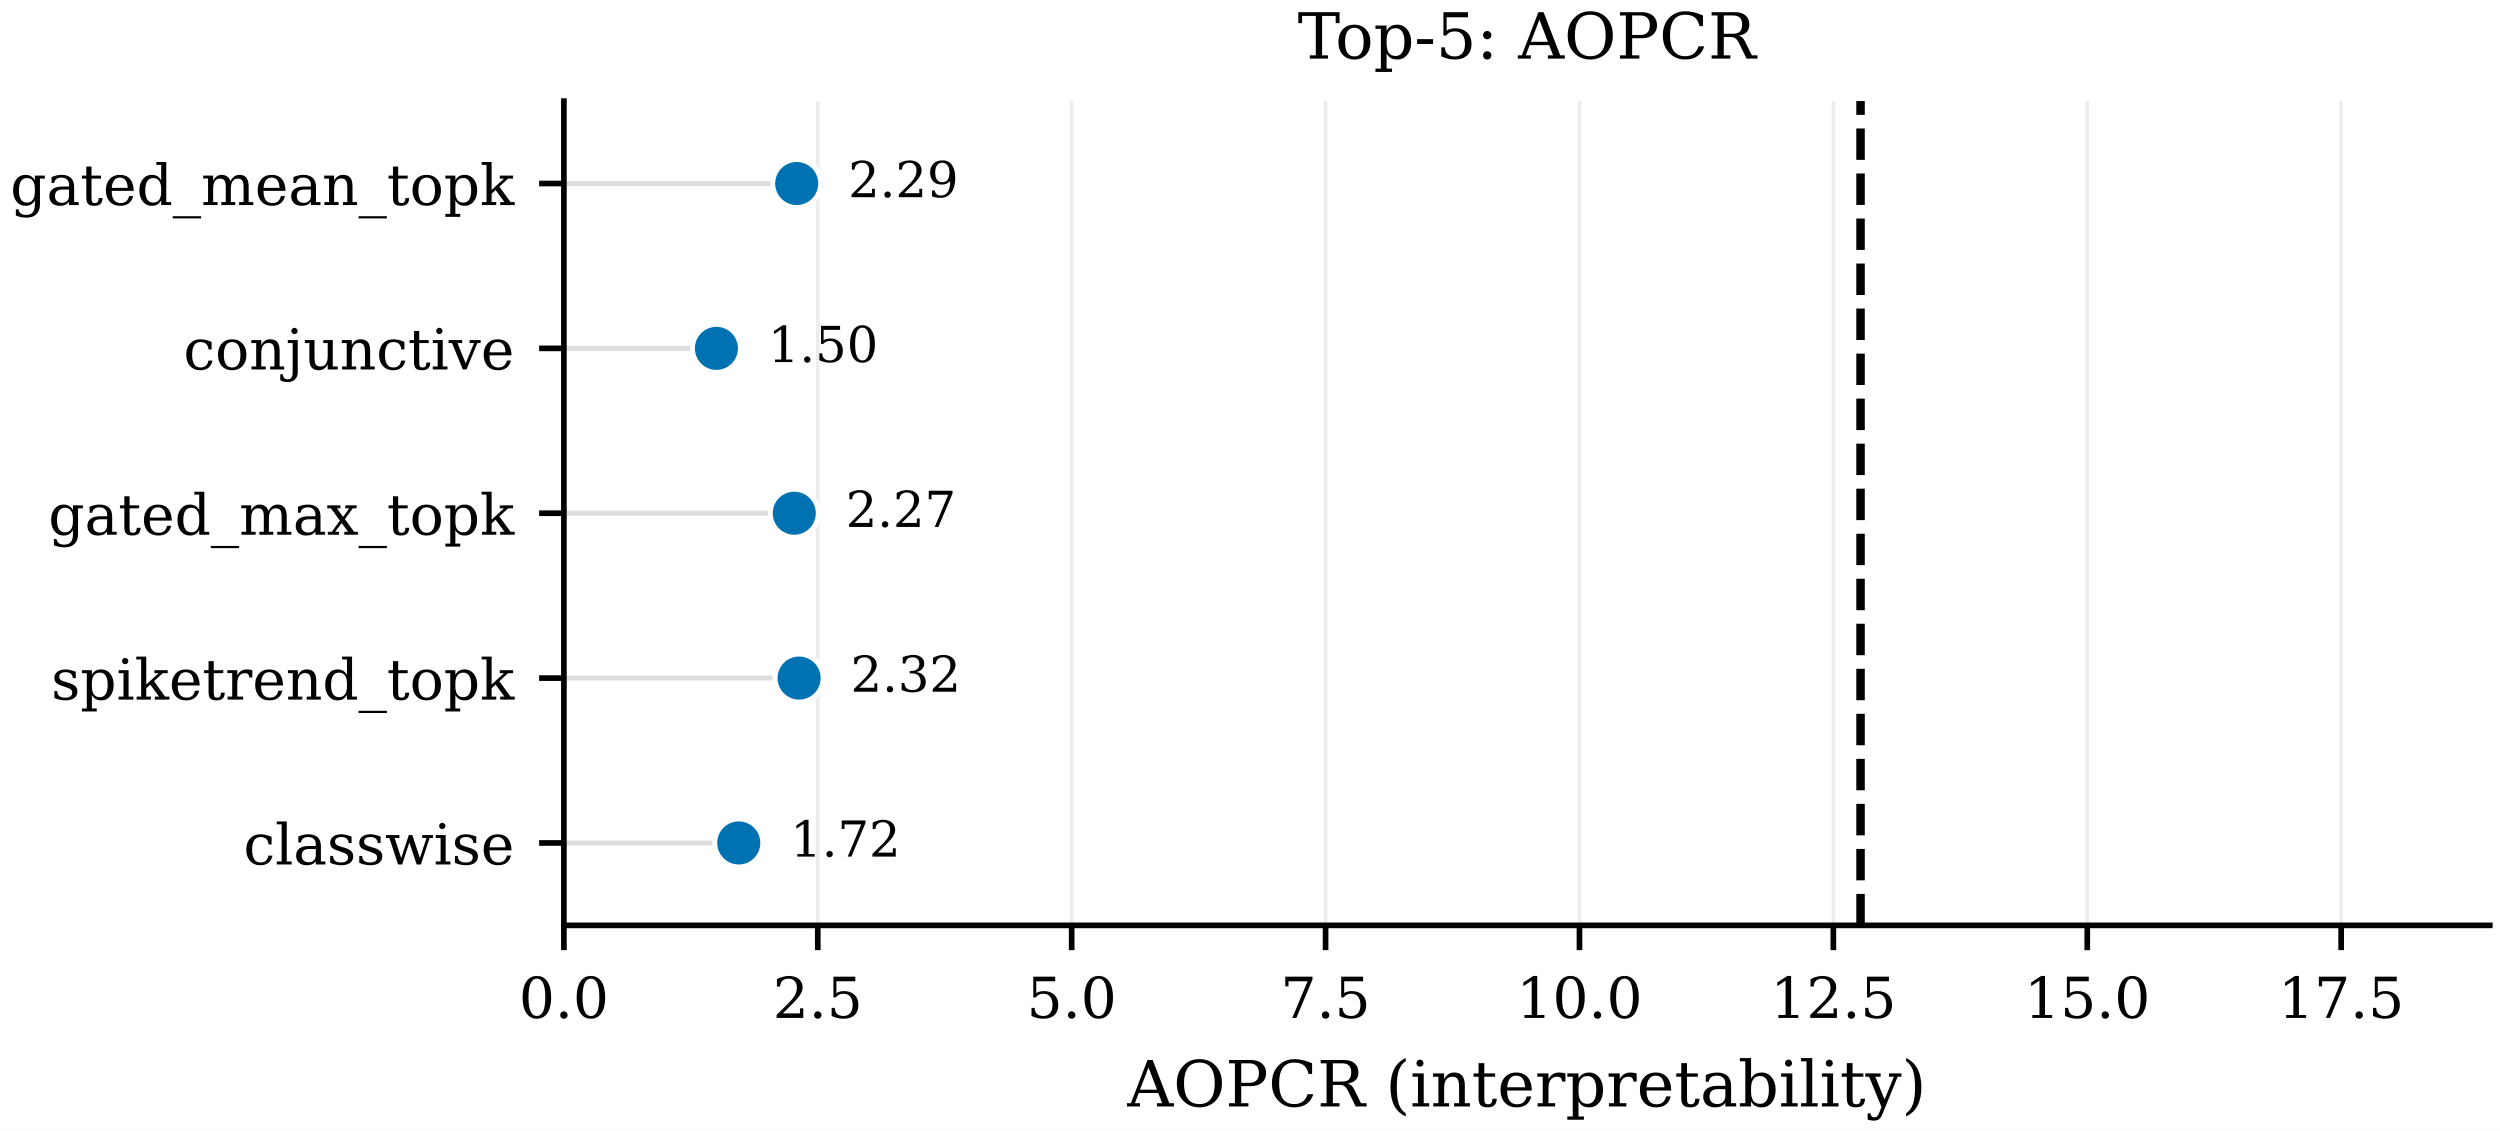
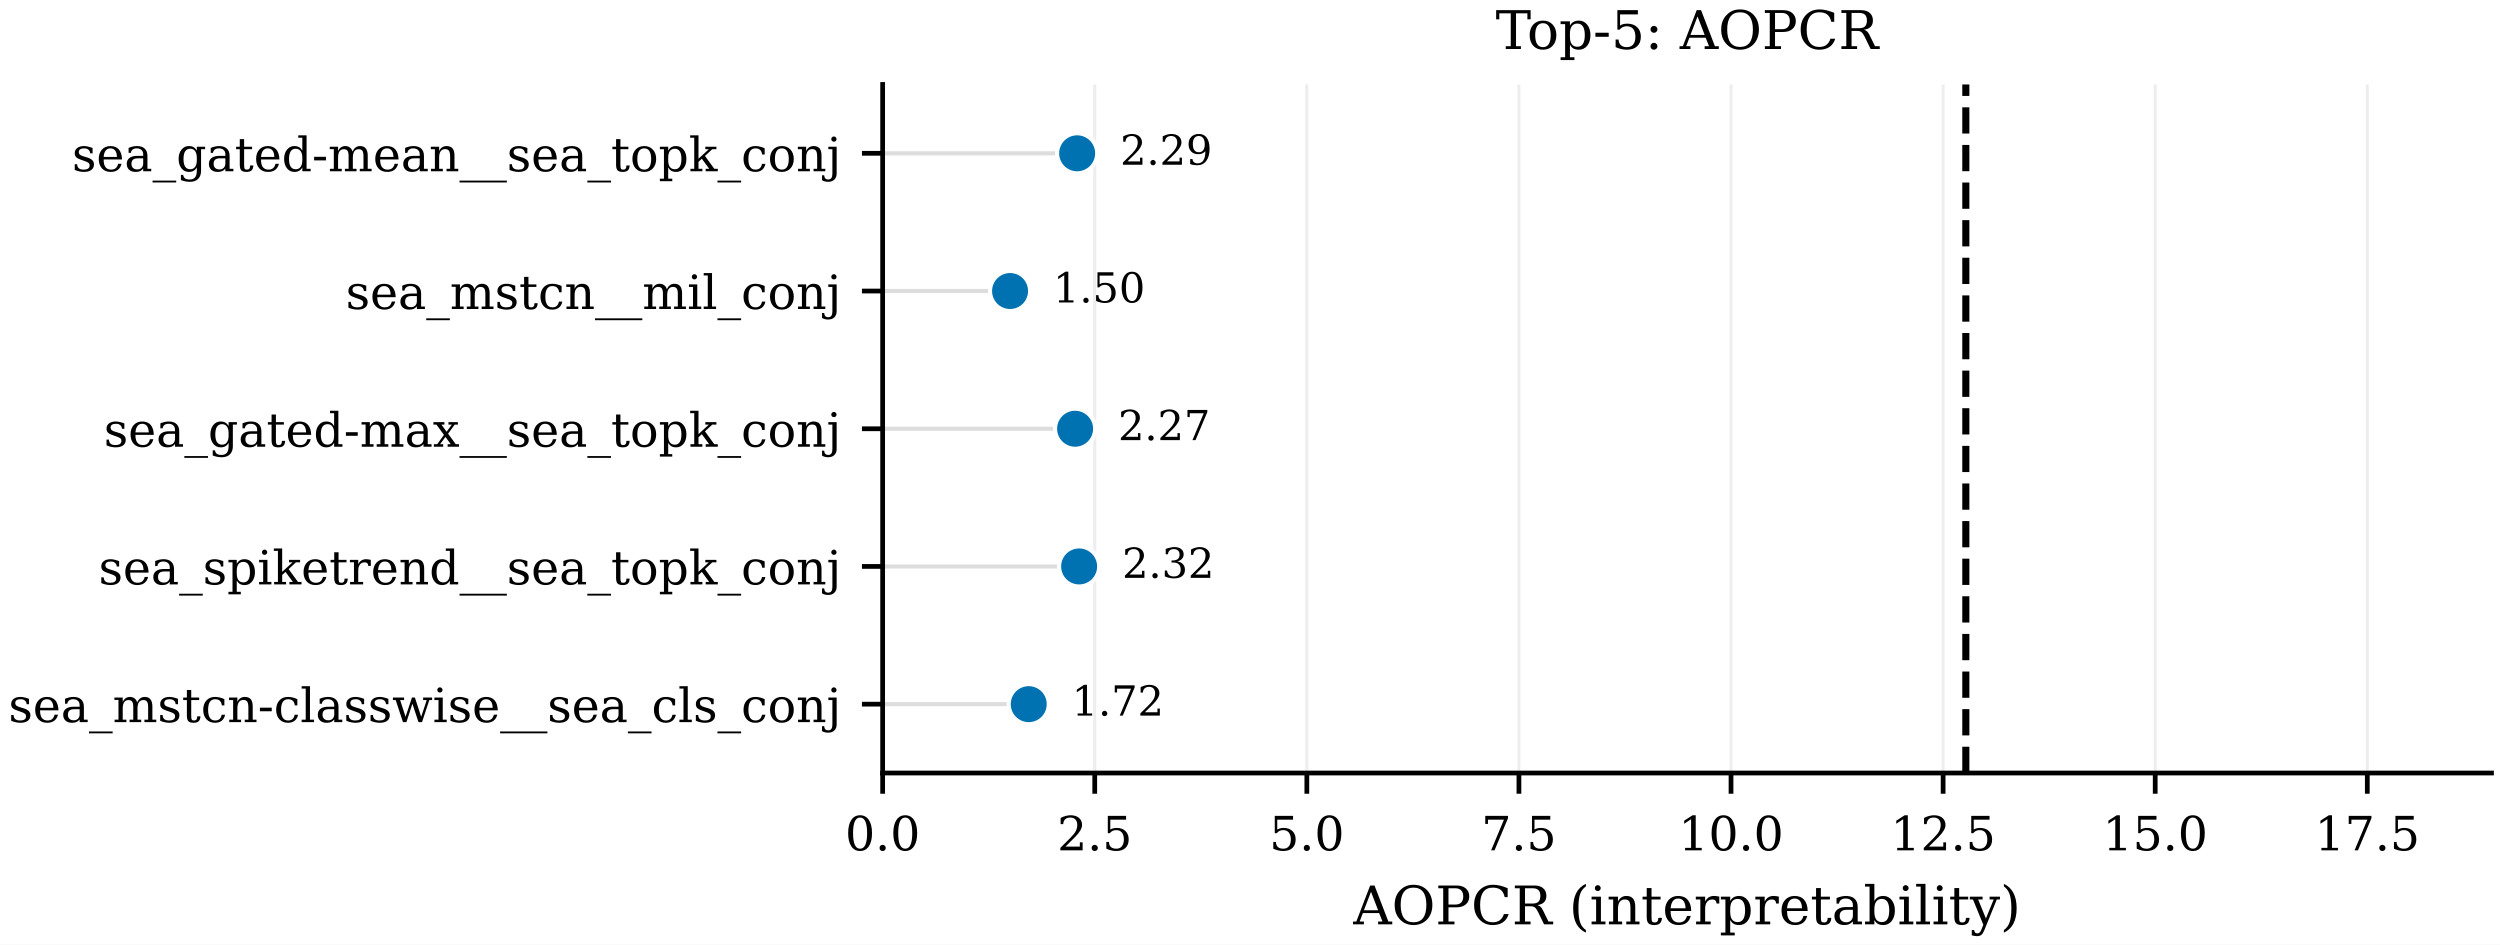
- <svg xmlns="http://www.w3.org/2000/svg" xmlns:xlink="http://www.w3.org/1999/xlink" width="353.111pt" height="159.723pt" viewBox="0 0 353.111 159.723" version="1.1">
+ <svg xmlns="http://www.w3.org/2000/svg" xmlns:xlink="http://www.w3.org/1999/xlink" width="422.705pt" height="159.723pt" viewBox="0 0 422.705 159.723" version="1.1">
  <defs>
    <style type="text/css">*{stroke-linejoin: round; stroke-linecap: butt}</style>
  </defs>
  <g id="figure_1">
    <g id="patch_1">
-       <path d="M 0 159.723  L 353.111 159.723  L 353.111 0  L 0 0  z " style="fill: #ffffff" />
+       <path d="M 0 159.723  L 422.705 159.723  L 422.705 0  L 0 0  z " style="fill: #ffffff" />
    </g>
    <g id="axes_1">
      <g id="patch_2">
-         <path d="M 79.646 130.703  L 351.671 130.703  L 351.671 14.279  L 79.646 14.279  z " style="fill: #ffffff" />
+         <path d="M 149.24 130.703  L 421.265 130.703  L 421.265 14.279  L 149.24 14.279  z " style="fill: #ffffff" />
      </g>
      <g id="matplotlib.axis_1">
        <g id="xtick_1">
          <g id="line2d_1">
-             <path d="M 79.646 130.703  L 79.646 14.279  " clip-path="url(#pf21ca37a6d)" style="fill: none; stroke: #cccccc; stroke-opacity: 0.35; stroke-width: 0.5; stroke-linecap: square" />
+             <path d="M 149.24 130.703  L 149.24 14.279  " clip-path="url(#p22f66ed420)" style="fill: none; stroke: #cccccc; stroke-opacity: 0.35; stroke-width: 0.5; stroke-linecap: square" />
          </g>
          <g id="line2d_2">
            <defs>
-               <path id="mb8760e7de3" d="M 0 0  L 0 3.5  " style="stroke: #000000; stroke-width: 0.8" />
+               <path id="m9f51f48ee0" d="M 0 0  L 0 3.5  " style="stroke: #000000; stroke-width: 0.8" />
            </defs>
            <g>
-               <use xlink:href="#mb8760e7de3" x="79.646" y="130.703" style="stroke: #000000; stroke-width: 0.8" />
+               <use xlink:href="#m9f51f48ee0" x="149.24" y="130.703" style="stroke: #000000; stroke-width: 0.8" />
            </g>
          </g>
          <g id="text_1">
-             <text style="font: 8px 'DejaVu Serif', 'Times New Roman', 'Times', 'Computer Modern Roman', serif; text-anchor: middle" x="79.646" y="143.781" transform="rotate(-0 79.64625 143.7813)">0.0</text>
+             <text style="font: 8px 'DejaVu Serif', 'Times New Roman', 'Times', 'Computer Modern Roman', serif; text-anchor: middle" x="149.24" y="143.781" transform="rotate(-0 149.24 143.7813)">0.0</text>
          </g>
        </g>
        <g id="xtick_2">
          <g id="line2d_3">
-             <path d="M 115.507 130.703  L 115.507 14.279  " clip-path="url(#pf21ca37a6d)" style="fill: none; stroke: #cccccc; stroke-opacity: 0.35; stroke-width: 0.5; stroke-linecap: square" />
+             <path d="M 185.101 130.703  L 185.101 14.279  " clip-path="url(#p22f66ed420)" style="fill: none; stroke: #cccccc; stroke-opacity: 0.35; stroke-width: 0.5; stroke-linecap: square" />
          </g>
          <g id="line2d_4">
            <g>
-               <use xlink:href="#mb8760e7de3" x="115.507" y="130.703" style="stroke: #000000; stroke-width: 0.8" />
+               <use xlink:href="#m9f51f48ee0" x="185.101" y="130.703" style="stroke: #000000; stroke-width: 0.8" />
            </g>
          </g>
          <g id="text_2">
-             <text style="font: 8px 'DejaVu Serif', 'Times New Roman', 'Times', 'Computer Modern Roman', serif; text-anchor: middle" x="115.507" y="143.781" transform="rotate(-0 115.5075 143.7813)">2.5</text>
+             <text style="font: 8px 'DejaVu Serif', 'Times New Roman', 'Times', 'Computer Modern Roman', serif; text-anchor: middle" x="185.101" y="143.781" transform="rotate(-0 185.1012 143.7813)">2.5</text>
          </g>
        </g>
        <g id="xtick_3">
          <g id="line2d_5">
-             <path d="M 151.369 130.703  L 151.369 14.279  " clip-path="url(#pf21ca37a6d)" style="fill: none; stroke: #cccccc; stroke-opacity: 0.35; stroke-width: 0.5; stroke-linecap: square" />
+             <path d="M 220.962 130.703  L 220.962 14.279  " clip-path="url(#p22f66ed420)" style="fill: none; stroke: #cccccc; stroke-opacity: 0.35; stroke-width: 0.5; stroke-linecap: square" />
          </g>
          <g id="line2d_6">
            <g>
-               <use xlink:href="#mb8760e7de3" x="151.369" y="130.703" style="stroke: #000000; stroke-width: 0.8" />
+               <use xlink:href="#m9f51f48ee0" x="220.962" y="130.703" style="stroke: #000000; stroke-width: 0.8" />
            </g>
          </g>
          <g id="text_3">
-             <text style="font: 8px 'DejaVu Serif', 'Times New Roman', 'Times', 'Computer Modern Roman', serif; text-anchor: middle" x="151.369" y="143.781" transform="rotate(-0 151.3687 143.7813)">5.0</text>
+             <text style="font: 8px 'DejaVu Serif', 'Times New Roman', 'Times', 'Computer Modern Roman', serif; text-anchor: middle" x="220.962" y="143.781" transform="rotate(-0 220.9624 143.7813)">5.0</text>
          </g>
        </g>
        <g id="xtick_4">
          <g id="line2d_7">
-             <path d="M 187.23 130.703  L 187.23 14.279  " clip-path="url(#pf21ca37a6d)" style="fill: none; stroke: #cccccc; stroke-opacity: 0.35; stroke-width: 0.5; stroke-linecap: square" />
+             <path d="M 256.824 130.703  L 256.824 14.279  " clip-path="url(#p22f66ed420)" style="fill: none; stroke: #cccccc; stroke-opacity: 0.35; stroke-width: 0.5; stroke-linecap: square" />
          </g>
          <g id="line2d_8">
            <g>
-               <use xlink:href="#mb8760e7de3" x="187.23" y="130.703" style="stroke: #000000; stroke-width: 0.8" />
+               <use xlink:href="#m9f51f48ee0" x="256.824" y="130.703" style="stroke: #000000; stroke-width: 0.8" />
            </g>
          </g>
          <g id="text_4">
-             <text style="font: 8px 'DejaVu Serif', 'Times New Roman', 'Times', 'Computer Modern Roman', serif; text-anchor: middle" x="187.23" y="143.781" transform="rotate(-0 187.2299 143.7813)">7.5</text>
+             <text style="font: 8px 'DejaVu Serif', 'Times New Roman', 'Times', 'Computer Modern Roman', serif; text-anchor: middle" x="256.824" y="143.781" transform="rotate(-0 256.8236 143.7813)">7.5</text>
          </g>
        </g>
        <g id="xtick_5">
          <g id="line2d_9">
-             <path d="M 223.091 130.703  L 223.091 14.279  " clip-path="url(#pf21ca37a6d)" style="fill: none; stroke: #cccccc; stroke-opacity: 0.35; stroke-width: 0.5; stroke-linecap: square" />
+             <path d="M 292.685 130.703  L 292.685 14.279  " clip-path="url(#p22f66ed420)" style="fill: none; stroke: #cccccc; stroke-opacity: 0.35; stroke-width: 0.5; stroke-linecap: square" />
          </g>
          <g id="line2d_10">
            <g>
-               <use xlink:href="#mb8760e7de3" x="223.091" y="130.703" style="stroke: #000000; stroke-width: 0.8" />
+               <use xlink:href="#m9f51f48ee0" x="292.685" y="130.703" style="stroke: #000000; stroke-width: 0.8" />
            </g>
          </g>
          <g id="text_5">
-             <text style="font: 8px 'DejaVu Serif', 'Times New Roman', 'Times', 'Computer Modern Roman', serif; text-anchor: middle" x="223.091" y="143.781" transform="rotate(-0 223.0911 143.7813)">10.0</text>
+             <text style="font: 8px 'DejaVu Serif', 'Times New Roman', 'Times', 'Computer Modern Roman', serif; text-anchor: middle" x="292.685" y="143.781" transform="rotate(-0 292.6848 143.7813)">10.0</text>
          </g>
        </g>
        <g id="xtick_6">
          <g id="line2d_11">
-             <path d="M 258.952 130.703  L 258.952 14.279  " clip-path="url(#pf21ca37a6d)" style="fill: none; stroke: #cccccc; stroke-opacity: 0.35; stroke-width: 0.5; stroke-linecap: square" />
+             <path d="M 328.546 130.703  L 328.546 14.279  " clip-path="url(#p22f66ed420)" style="fill: none; stroke: #cccccc; stroke-opacity: 0.35; stroke-width: 0.5; stroke-linecap: square" />
          </g>
          <g id="line2d_12">
            <g>
-               <use xlink:href="#mb8760e7de3" x="258.952" y="130.703" style="stroke: #000000; stroke-width: 0.8" />
+               <use xlink:href="#m9f51f48ee0" x="328.546" y="130.703" style="stroke: #000000; stroke-width: 0.8" />
            </g>
          </g>
          <g id="text_6">
-             <text style="font: 8px 'DejaVu Serif', 'Times New Roman', 'Times', 'Computer Modern Roman', serif; text-anchor: middle" x="258.952" y="143.781" transform="rotate(-0 258.9523 143.7813)">12.5</text>
+             <text style="font: 8px 'DejaVu Serif', 'Times New Roman', 'Times', 'Computer Modern Roman', serif; text-anchor: middle" x="328.546" y="143.781" transform="rotate(-0 328.5461 143.7813)">12.5</text>
          </g>
        </g>
        <g id="xtick_7">
          <g id="line2d_13">
-             <path d="M 294.814 130.703  L 294.814 14.279  " clip-path="url(#pf21ca37a6d)" style="fill: none; stroke: #cccccc; stroke-opacity: 0.35; stroke-width: 0.5; stroke-linecap: square" />
+             <path d="M 364.407 130.703  L 364.407 14.279  " clip-path="url(#p22f66ed420)" style="fill: none; stroke: #cccccc; stroke-opacity: 0.35; stroke-width: 0.5; stroke-linecap: square" />
          </g>
          <g id="line2d_14">
            <g>
-               <use xlink:href="#mb8760e7de3" x="294.814" y="130.703" style="stroke: #000000; stroke-width: 0.8" />
+               <use xlink:href="#m9f51f48ee0" x="364.407" y="130.703" style="stroke: #000000; stroke-width: 0.8" />
            </g>
          </g>
          <g id="text_7">
-             <text style="font: 8px 'DejaVu Serif', 'Times New Roman', 'Times', 'Computer Modern Roman', serif; text-anchor: middle" x="294.814" y="143.781" transform="rotate(-0 294.8135 143.7813)">15.0</text>
+             <text style="font: 8px 'DejaVu Serif', 'Times New Roman', 'Times', 'Computer Modern Roman', serif; text-anchor: middle" x="364.407" y="143.781" transform="rotate(-0 364.4073 143.7813)">15.0</text>
          </g>
        </g>
        <g id="xtick_8">
          <g id="line2d_15">
-             <path d="M 330.675 130.703  L 330.675 14.279  " clip-path="url(#pf21ca37a6d)" style="fill: none; stroke: #cccccc; stroke-opacity: 0.35; stroke-width: 0.5; stroke-linecap: square" />
+             <path d="M 400.268 130.703  L 400.268 14.279  " clip-path="url(#p22f66ed420)" style="fill: none; stroke: #cccccc; stroke-opacity: 0.35; stroke-width: 0.5; stroke-linecap: square" />
          </g>
          <g id="line2d_16">
            <g>
-               <use xlink:href="#mb8760e7de3" x="330.675" y="130.703" style="stroke: #000000; stroke-width: 0.8" />
+               <use xlink:href="#m9f51f48ee0" x="400.268" y="130.703" style="stroke: #000000; stroke-width: 0.8" />
            </g>
          </g>
          <g id="text_8">
-             <text style="font: 8px 'DejaVu Serif', 'Times New Roman', 'Times', 'Computer Modern Roman', serif; text-anchor: middle" x="330.675" y="143.781" transform="rotate(-0 330.6747 143.7813)">17.5</text>
+             <text style="font: 8px 'DejaVu Serif', 'Times New Roman', 'Times', 'Computer Modern Roman', serif; text-anchor: middle" x="400.268" y="143.781" transform="rotate(-0 400.2685 143.7813)">17.5</text>
          </g>
        </g>
        <g id="text_9">
-           <text style="font: 9px 'DejaVu Serif', 'Times New Roman', 'Times', 'Computer Modern Roman', serif; text-anchor: middle" x="215.659" y="156.284" transform="rotate(-0 215.6587 156.2837)">AOPCR (interpretability)</text>
+           <text style="font: 9px 'DejaVu Serif', 'Times New Roman', 'Times', 'Computer Modern Roman', serif; text-anchor: middle" x="285.252" y="156.284" transform="rotate(-0 285.2525 156.2837)">AOPCR (interpretability)</text>
        </g>
      </g>
      <g id="matplotlib.axis_2">
        <g id="ytick_1">
          <g id="line2d_17">
            <defs>
-               <path id="me1e7e39eaf" d="M 0 0  L -3.5 0  " style="stroke: #000000; stroke-width: 0.8" />
+               <path id="mbeff36cd28" d="M 0 0  L -3.5 0  " style="stroke: #000000; stroke-width: 0.8" />
            </defs>
            <g>
-               <use xlink:href="#me1e7e39eaf" x="79.646" y="25.921" style="stroke: #000000; stroke-width: 0.8" />
+               <use xlink:href="#mbeff36cd28" x="149.24" y="25.921" style="stroke: #000000; stroke-width: 0.8" />
            </g>
          </g>
          <g id="text_10">
-             <text style="font: 8px 'DejaVu Serif', 'Times New Roman', 'Times', 'Computer Modern Roman', serif; text-anchor: end" x="72.646" y="28.96" transform="rotate(-0 72.64625 28.96037)">gated_mean_topk</text>
+             <text style="font: 8px 'DejaVu Serif', 'Times New Roman', 'Times', 'Computer Modern Roman', serif; text-anchor: end" x="142.24" y="28.96" transform="rotate(-0 142.24 28.96037)">sea_gated-mean__sea_topk_conj</text>
          </g>
        </g>
        <g id="ytick_2">
          <g id="line2d_18">
            <g>
-               <use xlink:href="#me1e7e39eaf" x="79.646" y="49.206" style="stroke: #000000; stroke-width: 0.8" />
+               <use xlink:href="#mbeff36cd28" x="149.24" y="49.206" style="stroke: #000000; stroke-width: 0.8" />
            </g>
          </g>
          <g id="text_11">
-             <text style="font: 8px 'DejaVu Serif', 'Times New Roman', 'Times', 'Computer Modern Roman', serif; text-anchor: end" x="72.646" y="52.188" transform="rotate(-0 72.64625 52.18829)">conjunctive</text>
+             <text style="font: 8px 'DejaVu Serif', 'Times New Roman', 'Times', 'Computer Modern Roman', serif; text-anchor: end" x="142.24" y="52.245" transform="rotate(-0 142.24 52.24517)">sea_mstcn__mil_conj</text>
          </g>
        </g>
        <g id="ytick_3">
          <g id="line2d_19">
            <g>
-               <use xlink:href="#me1e7e39eaf" x="79.646" y="72.491" style="stroke: #000000; stroke-width: 0.8" />
+               <use xlink:href="#mbeff36cd28" x="149.24" y="72.491" style="stroke: #000000; stroke-width: 0.8" />
            </g>
          </g>
          <g id="text_12">
-             <text style="font: 8px 'DejaVu Serif', 'Times New Roman', 'Times', 'Computer Modern Roman', serif; text-anchor: end" x="72.646" y="75.53" transform="rotate(-0 72.64625 75.52997)">gated_max_topk</text>
+             <text style="font: 8px 'DejaVu Serif', 'Times New Roman', 'Times', 'Computer Modern Roman', serif; text-anchor: end" x="142.24" y="75.53" transform="rotate(-0 142.24 75.52997)">sea_gated-max__sea_topk_conj</text>
          </g>
        </g>
        <g id="ytick_4">
          <g id="line2d_20">
            <g>
-               <use xlink:href="#me1e7e39eaf" x="79.646" y="95.775" style="stroke: #000000; stroke-width: 0.8" />
+               <use xlink:href="#mbeff36cd28" x="149.24" y="95.775" style="stroke: #000000; stroke-width: 0.8" />
            </g>
          </g>
          <g id="text_13">
-             <text style="font: 8px 'DejaVu Serif', 'Times New Roman', 'Times', 'Computer Modern Roman', serif; text-anchor: end" x="72.646" y="98.815" transform="rotate(-0 72.64625 98.81477)">spiketrend_topk</text>
+             <text style="font: 8px 'DejaVu Serif', 'Times New Roman', 'Times', 'Computer Modern Roman', serif; text-anchor: end" x="142.24" y="98.815" transform="rotate(-0 142.24 98.81477)">sea_spiketrend__sea_topk_conj</text>
          </g>
        </g>
        <g id="ytick_5">
          <g id="line2d_21">
            <g>
-               <use xlink:href="#me1e7e39eaf" x="79.646" y="119.06" style="stroke: #000000; stroke-width: 0.8" />
+               <use xlink:href="#mbeff36cd28" x="149.24" y="119.06" style="stroke: #000000; stroke-width: 0.8" />
            </g>
          </g>
          <g id="text_14">
-             <text style="font: 8px 'DejaVu Serif', 'Times New Roman', 'Times', 'Computer Modern Roman', serif; text-anchor: end" x="72.646" y="122.1" transform="rotate(-0 72.64625 122.0996)">classwise</text>
+             <text style="font: 8px 'DejaVu Serif', 'Times New Roman', 'Times', 'Computer Modern Roman', serif; text-anchor: end" x="142.24" y="122.1" transform="rotate(-0 142.24 122.0996)">sea_mstcn-classwise__sea_cls_conj</text>
          </g>
        </g>
      </g>
      <g id="line2d_22">
-         <path d="M 79.646 25.921  L 112.532 25.921  " clip-path="url(#pf21ca37a6d)" style="fill: none; stroke: #dddddd; stroke-width: 0.7; stroke-linecap: square" />
+         <path d="M 149.24 25.921  L 182.126 25.921  " clip-path="url(#p22f66ed420)" style="fill: none; stroke: #dddddd; stroke-width: 0.7; stroke-linecap: square" />
      </g>
      <g id="line2d_23">
-         <path d="M 79.646 49.206  L 101.19 49.206  " clip-path="url(#pf21ca37a6d)" style="fill: none; stroke: #dddddd; stroke-width: 0.7; stroke-linecap: square" />
+         <path d="M 149.24 49.206  L 170.784 49.206  " clip-path="url(#p22f66ed420)" style="fill: none; stroke: #dddddd; stroke-width: 0.7; stroke-linecap: square" />
      </g>
      <g id="line2d_24">
-         <path d="M 79.646 72.491  L 112.185 72.491  " clip-path="url(#pf21ca37a6d)" style="fill: none; stroke: #dddddd; stroke-width: 0.7; stroke-linecap: square" />
+         <path d="M 149.24 72.491  L 181.779 72.491  " clip-path="url(#p22f66ed420)" style="fill: none; stroke: #dddddd; stroke-width: 0.7; stroke-linecap: square" />
      </g>
      <g id="line2d_25">
-         <path d="M 79.646 95.775  L 112.868 95.775  " clip-path="url(#pf21ca37a6d)" style="fill: none; stroke: #dddddd; stroke-width: 0.7; stroke-linecap: square" />
+         <path d="M 149.24 95.775  L 182.462 95.775  " clip-path="url(#p22f66ed420)" style="fill: none; stroke: #dddddd; stroke-width: 0.7; stroke-linecap: square" />
      </g>
      <g id="line2d_26">
-         <path d="M 79.646 119.06  L 104.346 119.06  " clip-path="url(#pf21ca37a6d)" style="fill: none; stroke: #dddddd; stroke-width: 0.7; stroke-linecap: square" />
+         <path d="M 149.24 119.06  L 173.94 119.06  " clip-path="url(#p22f66ed420)" style="fill: none; stroke: #dddddd; stroke-width: 0.7; stroke-linecap: square" />
      </g>
      <g id="patch_3">
-         <path d="M 79.646 130.703  L 79.646 14.279  " style="fill: none; stroke: #000000; stroke-width: 0.8; stroke-linejoin: miter; stroke-linecap: square" />
+         <path d="M 149.24 130.703  L 149.24 14.279  " style="fill: none; stroke: #000000; stroke-width: 0.8; stroke-linejoin: miter; stroke-linecap: square" />
      </g>
      <g id="patch_4">
-         <path d="M 79.646 130.703  L 351.671 130.703  " style="fill: none; stroke: #000000; stroke-width: 0.8; stroke-linejoin: miter; stroke-linecap: square" />
+         <path d="M 149.24 130.703  L 421.265 130.703  " style="fill: none; stroke: #000000; stroke-width: 0.8; stroke-linejoin: miter; stroke-linecap: square" />
      </g>
      <g id="text_15">
-         <text style="font: 7px 'DejaVu Serif', 'Times New Roman', 'Times', 'Computer Modern Roman', serif; text-anchor: start" x="119.804" y="27.853" transform="rotate(-0 119.8044 27.85256)">2.29</text>
+         <text style="font: 7px 'DejaVu Serif', 'Times New Roman', 'Times', 'Computer Modern Roman', serif; text-anchor: start" x="189.398" y="27.853" transform="rotate(-0 189.3982 27.85256)">2.29</text>
      </g>
      <g id="text_16">
-         <text style="font: 7px 'DejaVu Serif', 'Times New Roman', 'Times', 'Computer Modern Roman', serif; text-anchor: start" x="108.462" y="51.137" transform="rotate(-0 108.4623 51.13736)">1.50</text>
+         <text style="font: 7px 'DejaVu Serif', 'Times New Roman', 'Times', 'Computer Modern Roman', serif; text-anchor: start" x="178.056" y="51.137" transform="rotate(-0 178.056 51.13736)">1.50</text>
      </g>
      <g id="text_17">
-         <text style="font: 7px 'DejaVu Serif', 'Times New Roman', 'Times', 'Computer Modern Roman', serif; text-anchor: start" x="119.457" y="74.422" transform="rotate(-0 119.4573 74.42216)">2.27</text>
+         <text style="font: 7px 'DejaVu Serif', 'Times New Roman', 'Times', 'Computer Modern Roman', serif; text-anchor: start" x="189.051" y="74.422" transform="rotate(-0 189.0511 74.42216)">2.27</text>
      </g>
      <g id="text_18">
-         <text style="font: 7px 'DejaVu Serif', 'Times New Roman', 'Times', 'Computer Modern Roman', serif; text-anchor: start" x="120.14" y="97.707" transform="rotate(-0 120.1401 97.70696)">2.32</text>
+         <text style="font: 7px 'DejaVu Serif', 'Times New Roman', 'Times', 'Computer Modern Roman', serif; text-anchor: start" x="189.734" y="97.707" transform="rotate(-0 189.7339 97.70696)">2.32</text>
      </g>
      <g id="text_19">
-         <text style="font: 7px 'DejaVu Serif', 'Times New Roman', 'Times', 'Computer Modern Roman', serif; text-anchor: start" x="111.618" y="120.992" transform="rotate(-0 111.618 120.9918)">1.72</text>
+         <text style="font: 7px 'DejaVu Serif', 'Times New Roman', 'Times', 'Computer Modern Roman', serif; text-anchor: start" x="181.212" y="120.992" transform="rotate(-0 181.2118 120.9918)">1.72</text>
      </g>
      <g id="line2d_27">
-         <path d="M 262.791 130.703  L 262.791 14.279  " clip-path="url(#pf21ca37a6d)" style="fill: none; stroke-dasharray: 4.44,1.92; stroke-dashoffset: 0; stroke: #000000; stroke-width: 1.2" />
+         <path d="M 332.385 130.703  L 332.385 14.279  " clip-path="url(#p22f66ed420)" style="fill: none; stroke-dasharray: 4.44,1.92; stroke-dashoffset: 0; stroke: #000000; stroke-width: 1.2" />
      </g>
      <g id="text_20">
-         <text style="font: 9px 'DejaVu Serif', 'Times New Roman', 'Times', 'Computer Modern Roman', serif; text-anchor: middle" x="215.659" y="8.279" transform="rotate(-0 215.6587 8.278594)">Top-5: AOPCR</text>
+         <text style="font: 9px 'DejaVu Serif', 'Times New Roman', 'Times', 'Computer Modern Roman', serif; text-anchor: middle" x="285.252" y="8.279" transform="rotate(-0 285.2525 8.278594)">Top-5: AOPCR</text>
      </g>
      <g id="PathCollection_1">
        <defs>
-           <path id="C0_0_0650538528" d="M 0 3.391  C 0.899 3.391 1.762 3.034 2.398 2.398  C 3.034 1.762 3.391 0.899 3.391 -0  C 3.391 -0.899 3.034 -1.762 2.398 -2.398  C 1.762 -3.034 0.899 -3.391 0 -3.391  C -0.899 -3.391 -1.762 -3.034 -2.398 -2.398  C -3.034 -1.762 -3.391 -0.899 -3.391 0  C -3.391 0.899 -3.034 1.762 -2.398 2.398  C -1.762 3.034 -0.899 3.391 0 3.391  z " />
+           <path id="C0_0_16d9d7fbd9" d="M 0 3.391  C 0.899 3.391 1.762 3.034 2.398 2.398  C 3.034 1.762 3.391 0.899 3.391 -0  C 3.391 -0.899 3.034 -1.762 2.398 -2.398  C 1.762 -3.034 0.899 -3.391 0 -3.391  C -0.899 -3.391 -1.762 -3.034 -2.398 -2.398  C -3.034 -1.762 -3.391 -0.899 -3.391 0  C -3.391 0.899 -3.034 1.762 -2.398 2.398  C -1.762 3.034 -0.899 3.391 0 3.391  z " />
        </defs>
-         <g clip-path="url(#pf21ca37a6d)">
-           <use xlink:href="#C0_0_0650538528" x="112.532" y="25.921" style="fill: #0072b2; stroke: #ffffff; stroke-width: 0.7" />
-         </g>
-         <g clip-path="url(#pf21ca37a6d)">
-           <use xlink:href="#C0_0_0650538528" x="101.19" y="49.206" style="fill: #0072b2; stroke: #ffffff; stroke-width: 0.7" />
-         </g>
-         <g clip-path="url(#pf21ca37a6d)">
-           <use xlink:href="#C0_0_0650538528" x="112.185" y="72.491" style="fill: #0072b2; stroke: #ffffff; stroke-width: 0.7" />
-         </g>
-         <g clip-path="url(#pf21ca37a6d)">
-           <use xlink:href="#C0_0_0650538528" x="112.868" y="95.775" style="fill: #0072b2; stroke: #ffffff; stroke-width: 0.7" />
-         </g>
-         <g clip-path="url(#pf21ca37a6d)">
-           <use xlink:href="#C0_0_0650538528" x="104.346" y="119.06" style="fill: #0072b2; stroke: #ffffff; stroke-width: 0.7" />
+         <g clip-path="url(#p22f66ed420)">
+           <use xlink:href="#C0_0_16d9d7fbd9" x="182.126" y="25.921" style="fill: #0072b2; stroke: #ffffff; stroke-width: 0.7" />
+         </g>
+         <g clip-path="url(#p22f66ed420)">
+           <use xlink:href="#C0_0_16d9d7fbd9" x="170.784" y="49.206" style="fill: #0072b2; stroke: #ffffff; stroke-width: 0.7" />
+         </g>
+         <g clip-path="url(#p22f66ed420)">
+           <use xlink:href="#C0_0_16d9d7fbd9" x="181.779" y="72.491" style="fill: #0072b2; stroke: #ffffff; stroke-width: 0.7" />
+         </g>
+         <g clip-path="url(#p22f66ed420)">
+           <use xlink:href="#C0_0_16d9d7fbd9" x="182.462" y="95.775" style="fill: #0072b2; stroke: #ffffff; stroke-width: 0.7" />
+         </g>
+         <g clip-path="url(#p22f66ed420)">
+           <use xlink:href="#C0_0_16d9d7fbd9" x="173.94" y="119.06" style="fill: #0072b2; stroke: #ffffff; stroke-width: 0.7" />
        </g>
      </g>
    </g>
  </g>
  <defs>
-     <clipPath id="pf21ca37a6d">
-       <rect x="79.646" y="14.279" width="272.025" height="116.424" />
+     <clipPath id="p22f66ed420">
+       <rect x="149.24" y="14.279" width="272.025" height="116.424" />
    </clipPath>
  </defs>
</svg>
